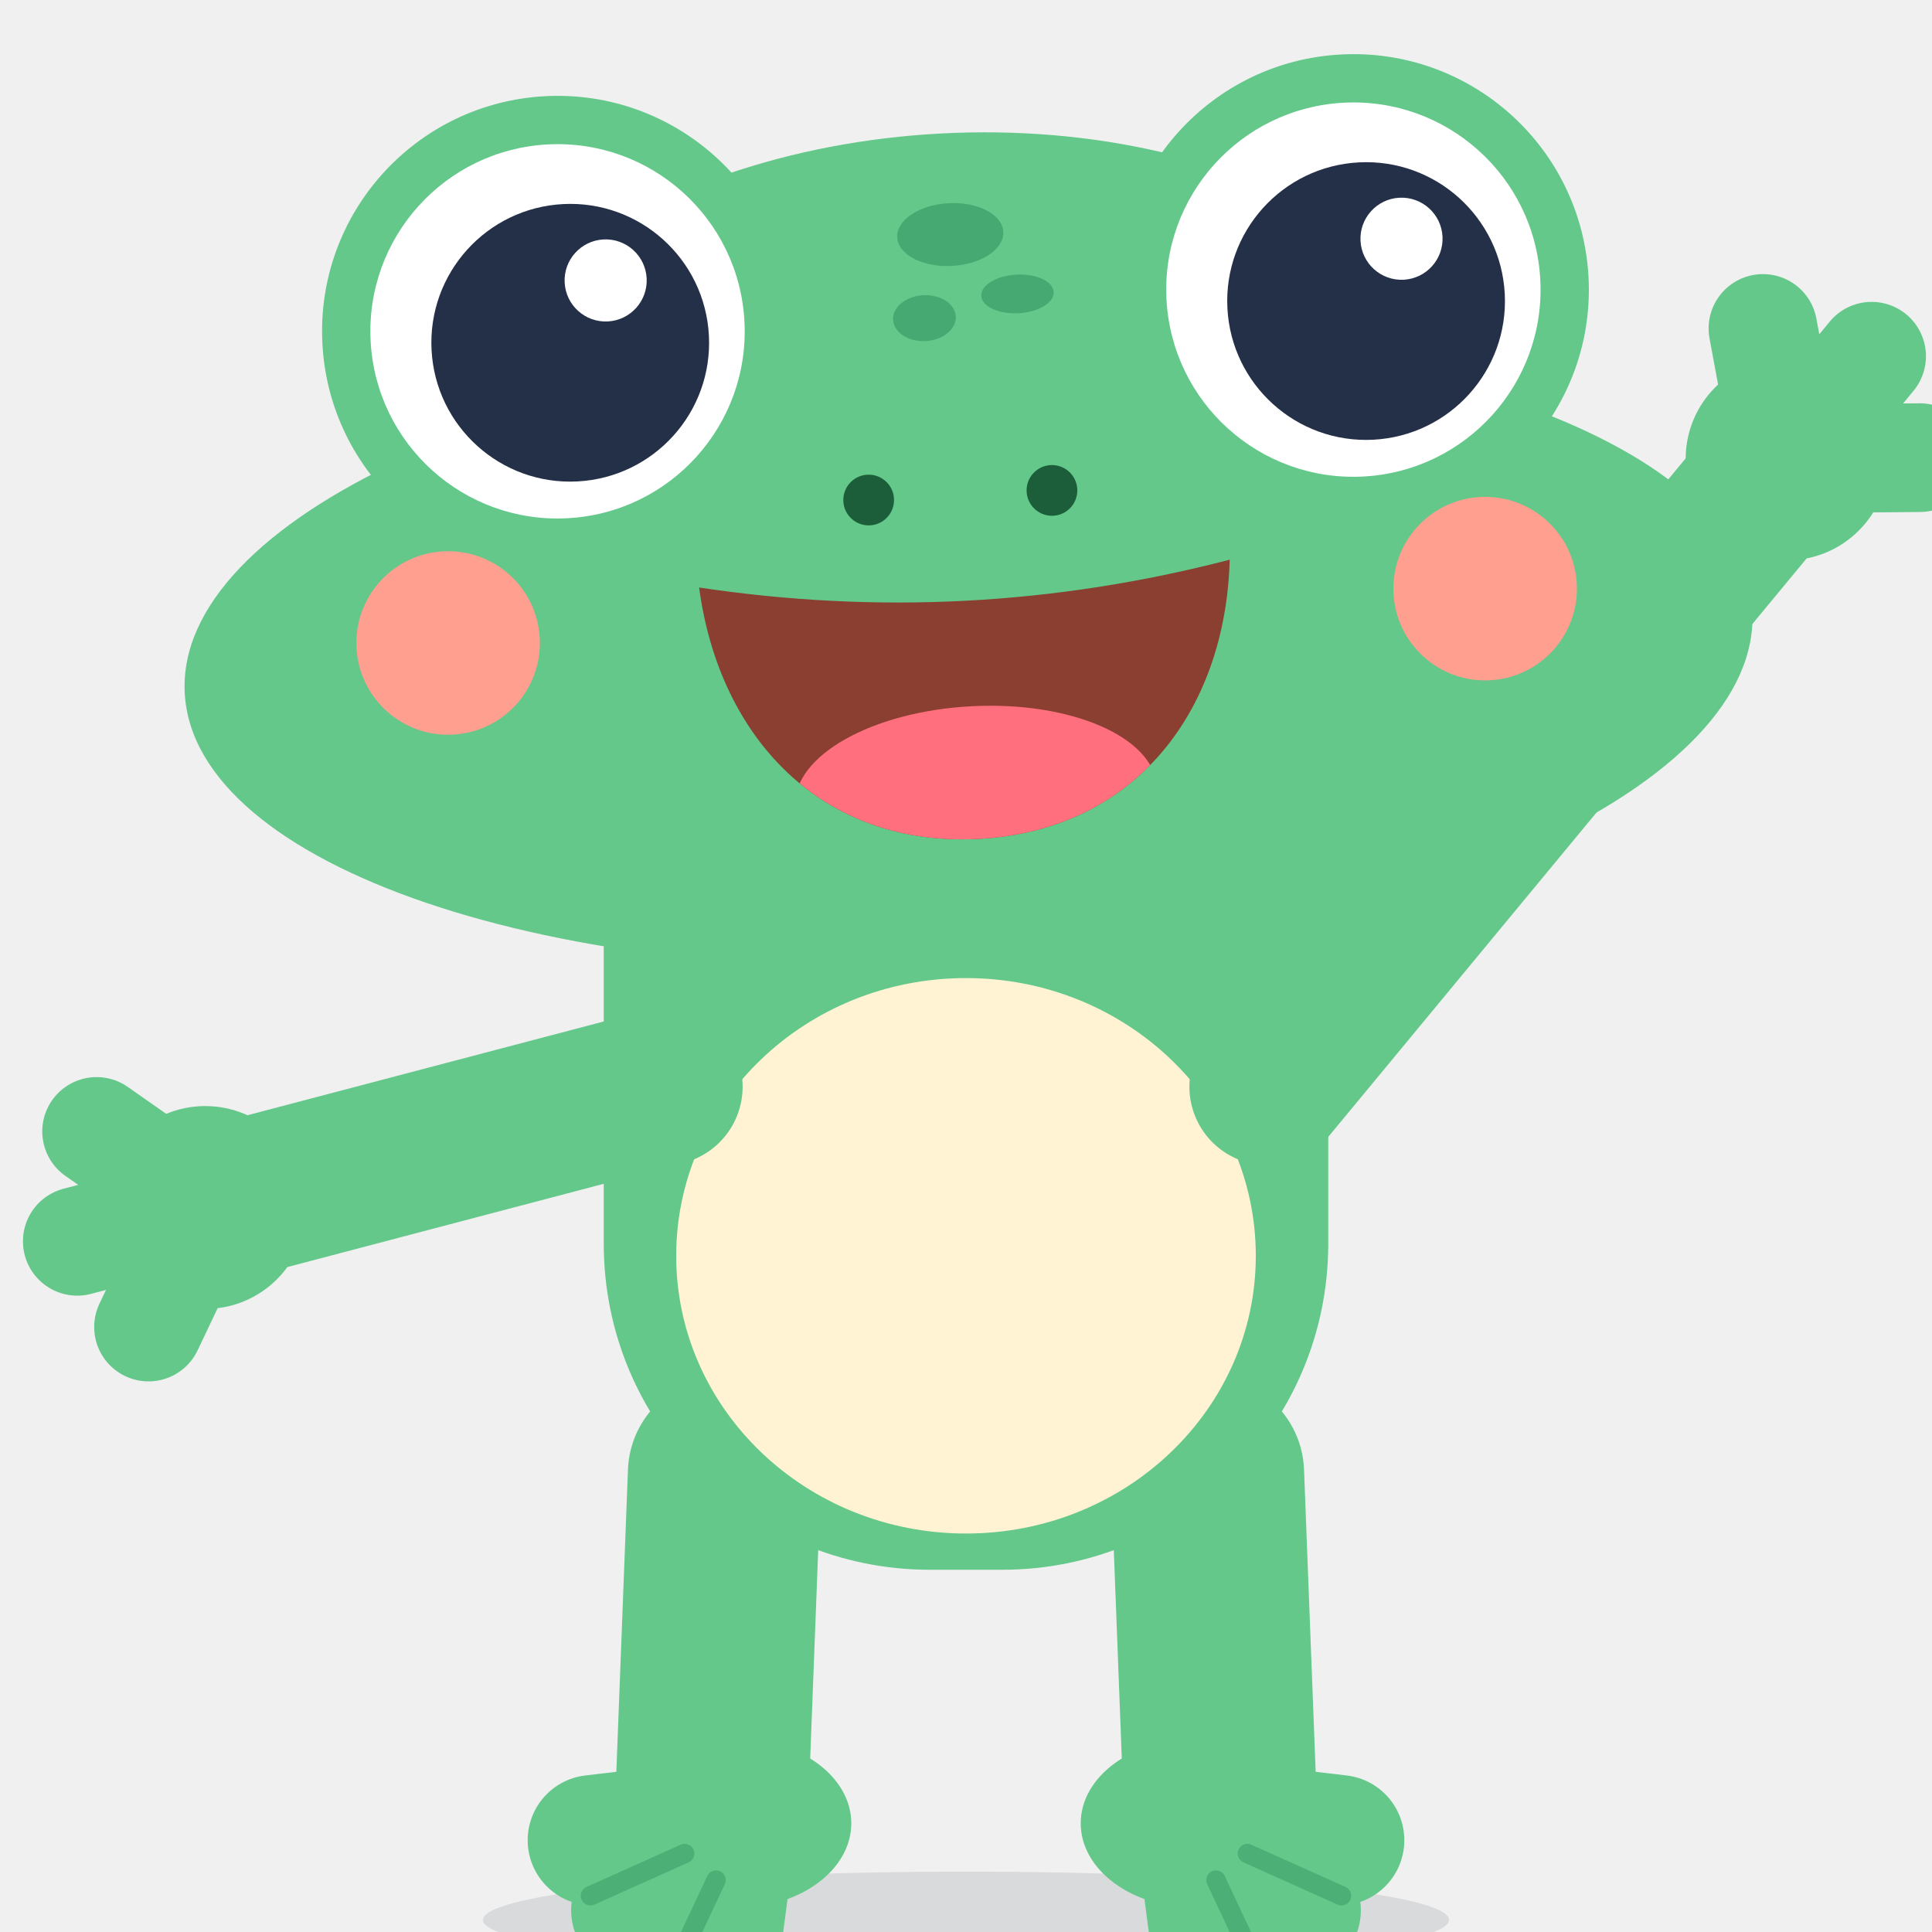
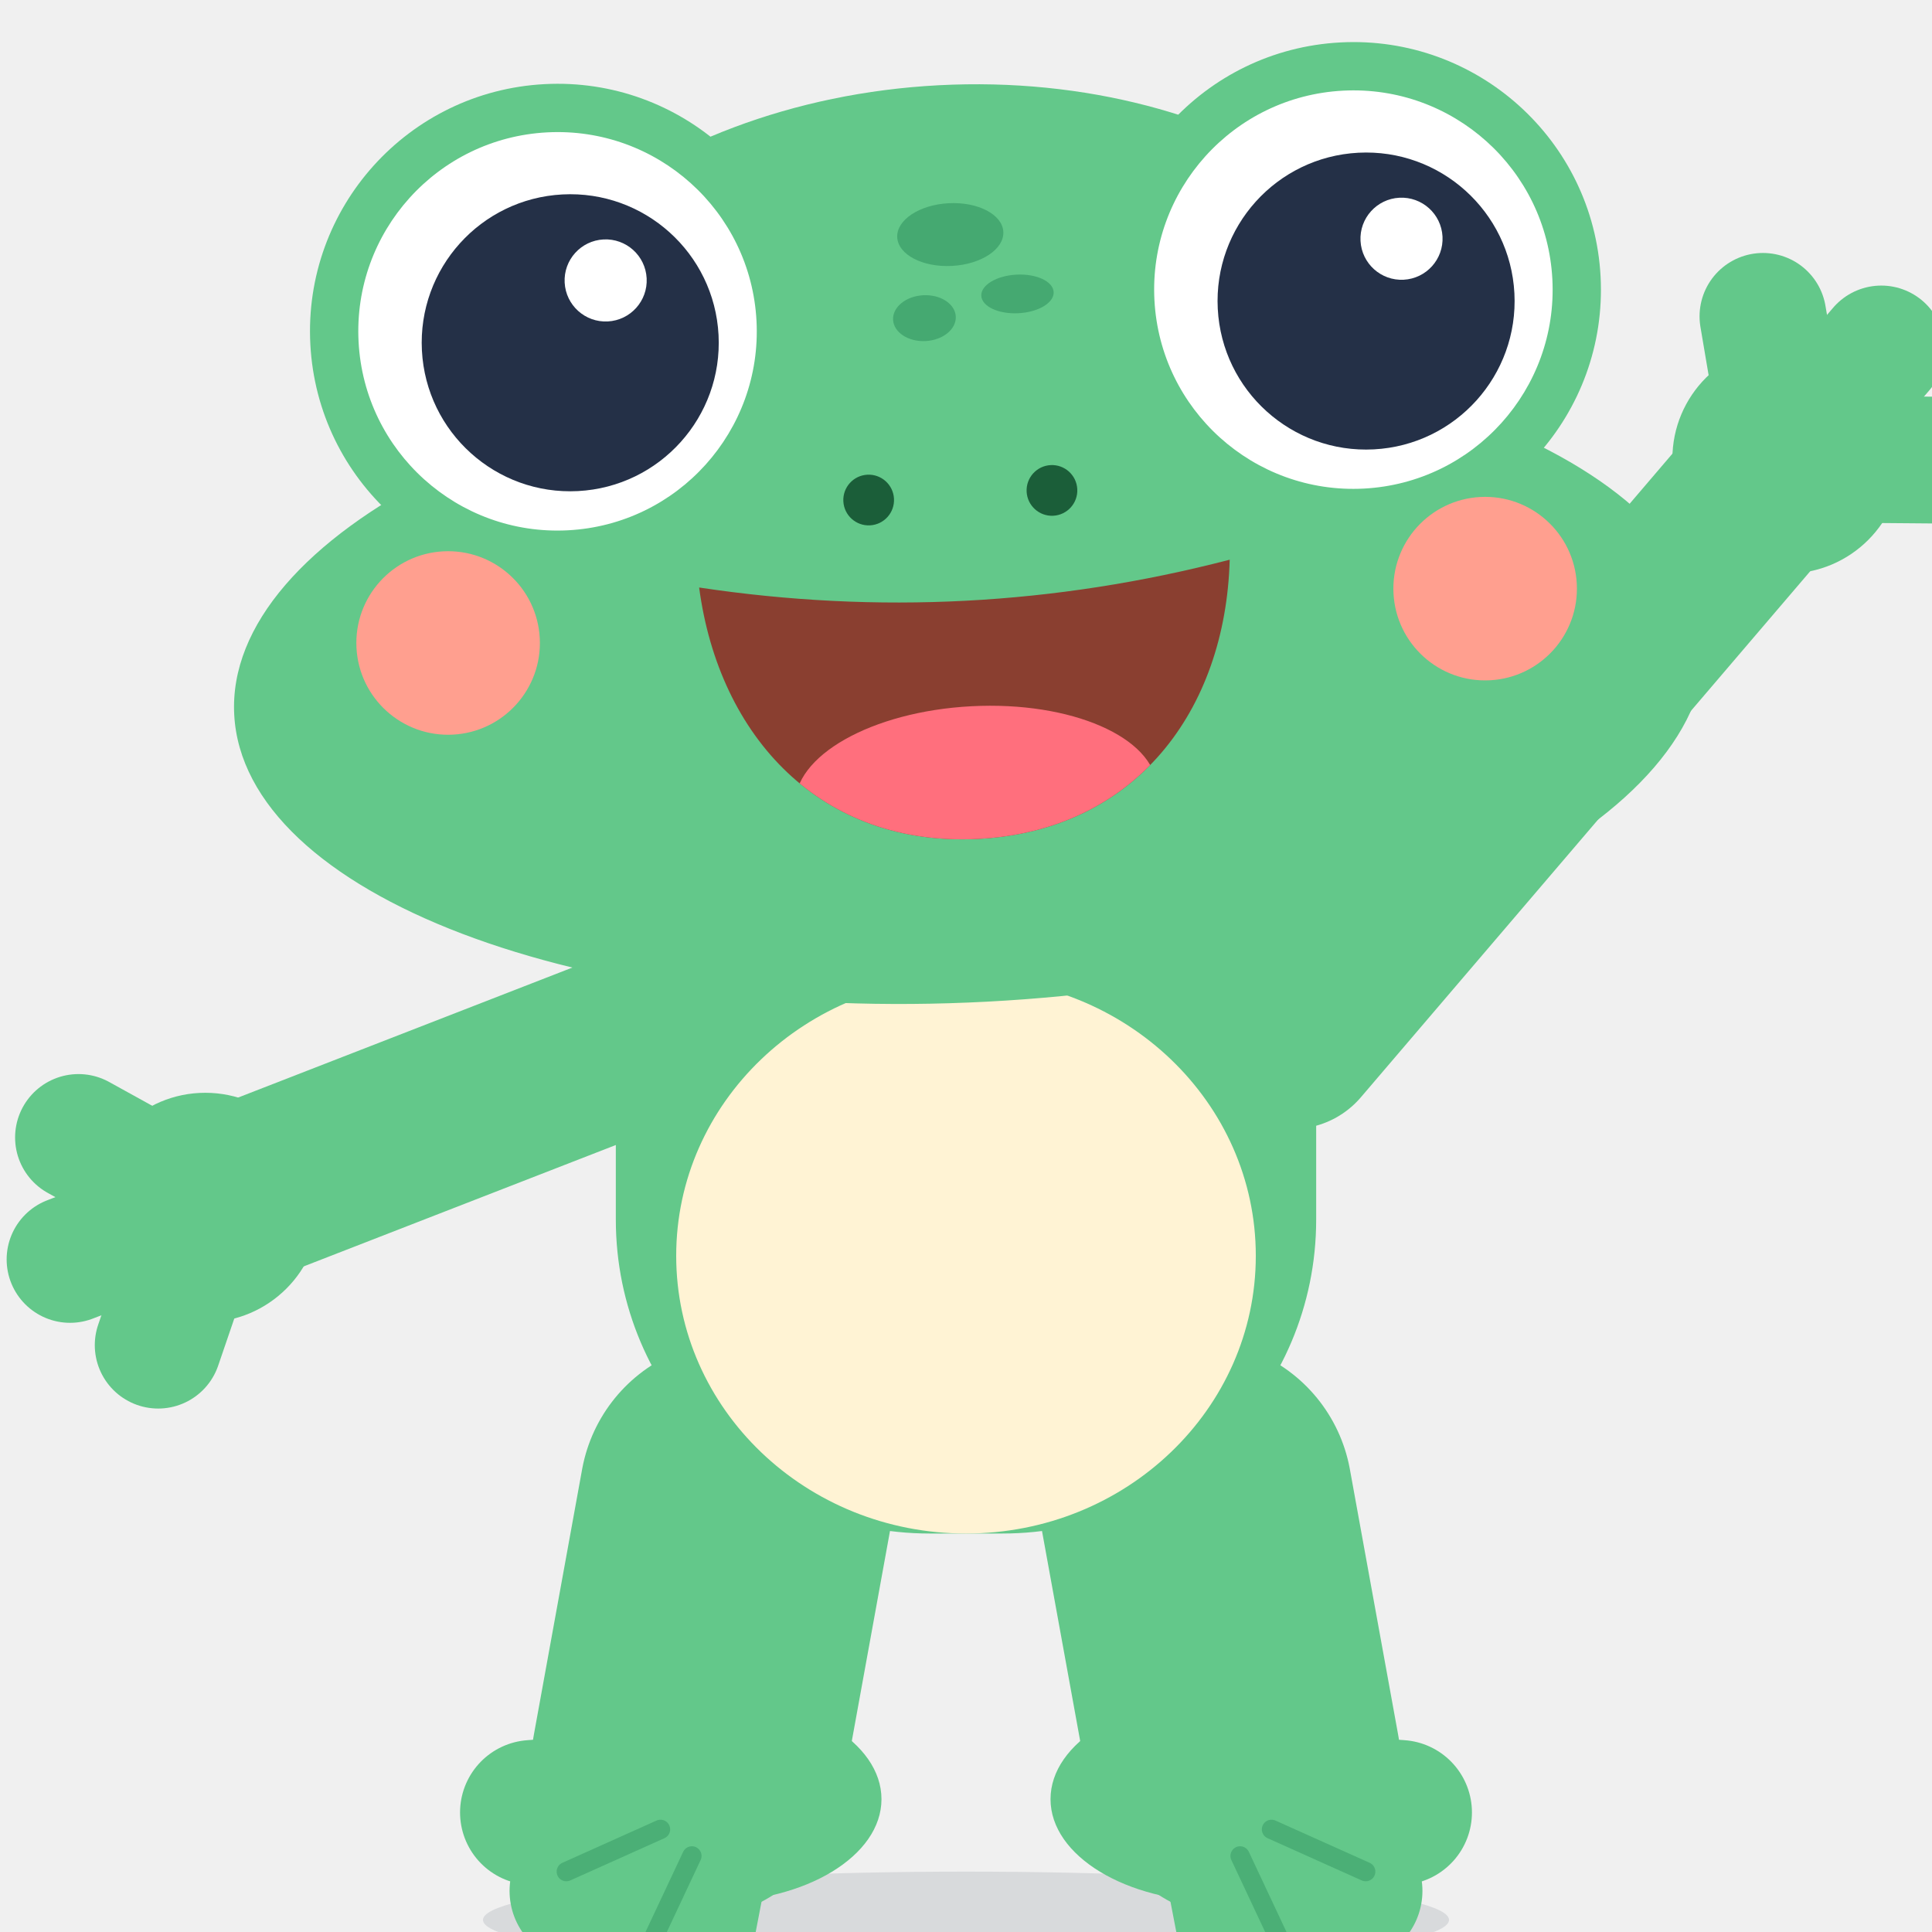
<svg xmlns="http://www.w3.org/2000/svg" viewBox="0 0 512 512" width="512" height="512">
  <g transform="translate(16 0) scale(3.2)">
    <ellipse cx="75" cy="159" rx="40" ry="4" fill="#243047" opacity="0.12" />
    <g transform="translate(0 0) translate(75 100) rotate(0) translate(-75 -100)">
      <g>
-         <line x1="55" y1="122" x2="54" y2="148" stroke="#63C88A" stroke-width="16" stroke-linecap="round" />
-         <ellipse cx="56" cy="151" rx="9.5" ry="7" fill="#63C88A" />
-         <line x1="56" y1="151" x2="44.1" y2="152.4" stroke="#63C88A" stroke-width="10.8" stroke-linecap="round" />
-         <line x1="56" y1="151" x2="47.7" y2="158.2" stroke="#63C88A" stroke-width="10.8" stroke-linecap="round" />
-         <line x1="56" y1="151" x2="54.7" y2="160.9" stroke="#63C88A" stroke-width="10" stroke-linecap="round" />
-         <line x1="51.7" y1="153.5" x2="43.9" y2="157.0" stroke="#45A971" stroke-width="1.6" stroke-linecap="round" opacity="0.8" />
-         <line x1="54.3" y1="155.7" x2="51.2" y2="162.3" stroke="#45A971" stroke-width="1.6" stroke-linecap="round" opacity="0.8" />
+         <line x1="56" y1="124" x2="52" y2="146" stroke="#63C88A" stroke-width="26" stroke-linecap="round" />
+         <ellipse cx="54" cy="149" rx="14" ry="8.5" fill="#63C88A" />
+         <line x1="54" y1="149" x2="39.1" y2="150.1" stroke="#63C88A" stroke-width="12" stroke-linecap="round" />
+         <line x1="54" y1="149" x2="43.2" y2="156.6" stroke="#63C88A" stroke-width="12" stroke-linecap="round" />
+         <line x1="54" y1="149" x2="51.9" y2="159.9" stroke="#63C88A" stroke-width="11.2" stroke-linecap="round" />
+         <line x1="49.7" y1="151.5" x2="41.9" y2="155.0" stroke="#45A971" stroke-width="1.6" stroke-linecap="round" opacity="0.8" />
+         <line x1="52.3" y1="153.7" x2="49.2" y2="160.3" stroke="#45A971" stroke-width="1.6" stroke-linecap="round" opacity="0.8" />
      </g>
      <g>
-         <line x1="95" y1="122" x2="96" y2="148" stroke="#63C88A" stroke-width="16" stroke-linecap="round" />
-         <ellipse cx="94" cy="151" rx="9.5" ry="7" fill="#63C88A" />
-         <line x1="94" y1="151" x2="105.9" y2="152.4" stroke="#63C88A" stroke-width="10.8" stroke-linecap="round" />
-         <line x1="94" y1="151" x2="102.3" y2="158.2" stroke="#63C88A" stroke-width="10.8" stroke-linecap="round" />
-         <line x1="94" y1="151" x2="95.3" y2="160.9" stroke="#63C88A" stroke-width="10" stroke-linecap="round" />
-         <line x1="98.3" y1="153.5" x2="106.1" y2="157.0" stroke="#45A971" stroke-width="1.6" stroke-linecap="round" opacity="0.8" />
-         <line x1="95.7" y1="155.7" x2="98.8" y2="162.3" stroke="#45A971" stroke-width="1.6" stroke-linecap="round" opacity="0.8" />
+         <line x1="94" y1="124" x2="98" y2="146" stroke="#63C88A" stroke-width="26" stroke-linecap="round" />
+         <ellipse cx="96" cy="149" rx="14" ry="8.5" fill="#63C88A" />
+         <line x1="96" y1="149" x2="110.9" y2="150.1" stroke="#63C88A" stroke-width="12" stroke-linecap="round" />
+         <line x1="96" y1="149" x2="106.8" y2="156.6" stroke="#63C88A" stroke-width="12" stroke-linecap="round" />
+         <line x1="96" y1="149" x2="98.1" y2="159.9" stroke="#63C88A" stroke-width="11.2" stroke-linecap="round" />
+         <line x1="100.3" y1="151.5" x2="108.1" y2="155.0" stroke="#45A971" stroke-width="1.6" stroke-linecap="round" opacity="0.8" />
+         <line x1="97.7" y1="153.7" x2="100.8" y2="160.3" stroke="#45A971" stroke-width="1.6" stroke-linecap="round" opacity="0.8" />
      </g>
-       <path d="M 45 58 H 105 V 103 A 27 27 0 0 1 78 130 H 72 A 27 27 0 0 1 45 103 Z" fill="#63C88A" />
+       <path d="M 46 58 H 104 V 101 A 26 26 0 0 1 78 127 H 72 A 26 26 0 0 1 46 101 Z" fill="#63C88A" />
      <ellipse cx="75" cy="104" rx="24" ry="23" fill="#FFF3D4" />
      <g>
-         <line x1="50" y1="90" x2="12" y2="100" stroke="#63C88A" stroke-width="13" stroke-linecap="round" />
-         <circle cx="12" cy="100" r="8.4" fill="#63C88A" />
-         <line x1="12" y1="100" x2="7.3" y2="109.9" stroke="#63C88A" stroke-width="9" stroke-linecap="round" />
-         <line x1="12" y1="100" x2="1.4" y2="102.8" stroke="#63C88A" stroke-width="9" stroke-linecap="round" />
-         <line x1="12" y1="100" x2="3.0" y2="93.7" stroke="#63C88A" stroke-width="9" stroke-linecap="round" />
+         <line x1="48" y1="86" x2="12" y2="100" stroke="#63C88A" stroke-width="15" stroke-linecap="round" />
+         <circle cx="12" cy="100" r="9.5" fill="#63C88A" />
+         <line x1="12" y1="100" x2="8.1" y2="111.4" stroke="#63C88A" stroke-width="10.5" stroke-linecap="round" />
+         <line x1="12" y1="100" x2="0.8" y2="104.3" stroke="#63C88A" stroke-width="10.5" stroke-linecap="round" />
+         <line x1="12" y1="100" x2="1.5" y2="94.2" stroke="#63C88A" stroke-width="10.5" stroke-linecap="round" />
      </g>
      <g>
-         <line x1="100" y1="90" x2="143" y2="38" stroke="#63C88A" stroke-width="13" stroke-linecap="round" />
-         <circle cx="143" cy="38" r="8.4" fill="#63C88A" />
-         <line x1="143" y1="38" x2="141.0" y2="27.2" stroke="#63C88A" stroke-width="9" stroke-linecap="round" />
-         <line x1="143" y1="38" x2="150.0" y2="29.5" stroke="#63C88A" stroke-width="9" stroke-linecap="round" />
-         <line x1="143" y1="38" x2="154.0" y2="37.9" stroke="#63C88A" stroke-width="9" stroke-linecap="round" />
+         <line x1="102" y1="86" x2="143" y2="38" stroke="#63C88A" stroke-width="15" stroke-linecap="round" />
+         <circle cx="143" cy="38" r="9.5" fill="#63C88A" />
+         <line x1="143" y1="38" x2="141.0" y2="26.2" stroke="#63C88A" stroke-width="10.5" stroke-linecap="round" />
+         <line x1="143" y1="38" x2="150.8" y2="28.9" stroke="#63C88A" stroke-width="10.5" stroke-linecap="round" />
+         <line x1="143" y1="38" x2="155.0" y2="38.1" stroke="#63C88A" stroke-width="10.5" stroke-linecap="round" />
      </g>
      <g transform="rotate(-3 75 50)">
-         <ellipse cx="75" cy="42" rx="46" ry="31" fill="#63C88A" />
-         <ellipse cx="75" cy="54" rx="65" ry="26" fill="#63C88A" />
-         <circle cx="42.4" cy="25.7" r="19.5" fill="#63C88A" />
-         <circle cx="108.4" cy="25.7" r="19.5" fill="#63C88A" />
+         <ellipse cx="75" cy="40" rx="44" ry="33" fill="#63C88A" />
+         <ellipse cx="75" cy="56" rx="61" ry="27" fill="#63C88A" />
+         <circle cx="42.4" cy="25.7" r="20.5" fill="#63C88A" />
+         <circle cx="108.4" cy="25.7" r="20.5" fill="#63C88A" />
      </g>
      <g transform="rotate(-3 75 50)">
        <ellipse cx="75.3" cy="19.4" rx="4.4" ry="2.6" fill="#45A971" />
        <ellipse cx="72.8" cy="26.2" rx="2.6" ry="1.9" fill="#45A971" />
        <ellipse cx="80.6" cy="24.6" rx="3.0" ry="1.6" fill="#45A971" />
        <g>
          <clipPath id="eyeClip42">
-             <circle cx="42.4" cy="25.7" r="15.5" />
+             <circle cx="42.4" cy="25.7" r="16.5" />
          </clipPath>
-           <circle cx="42.4" cy="25.7" r="15.5" fill="#FFFFFF" />
+           <circle cx="42.4" cy="25.7" r="16.5" fill="#FFFFFF" />
          <g clip-path="url(#eyeClip42)">
-             <circle cx="43.4" cy="26.7" r="11.5" fill="#243047" />
+             <circle cx="43.4" cy="26.7" r="12.3" fill="#243047" />
            <circle cx="46.6" cy="21.7" r="3.4" fill="#FFFFFF" />
          </g>
        </g>
        <g>
          <clipPath id="eyeClip108">
-             <circle cx="108.4" cy="25.7" r="15.5" />
+             <circle cx="108.4" cy="25.7" r="16.5" />
          </clipPath>
-           <circle cx="108.4" cy="25.7" r="15.5" fill="#FFFFFF" />
+           <circle cx="108.4" cy="25.7" r="16.5" fill="#FFFFFF" />
          <g clip-path="url(#eyeClip108)">
-             <circle cx="109.4" cy="26.7" r="11.5" fill="#243047" />
+             <circle cx="109.4" cy="26.7" r="12.3" fill="#243047" />
            <circle cx="112.6" cy="21.7" r="3.4" fill="#FFFFFF" />
          </g>
        </g>
        <circle cx="32" cy="51" r="7.6" fill="#FF9F8F" />
        <circle cx="118" cy="51" r="7.6" fill="#FF9F8F" />
        <circle cx="67.4" cy="41" r="2.1" fill="#1B5E39" />
        <circle cx="82.6" cy="41" r="2.1" fill="#1B5E39" />
        <g transform="translate(75 50) scale(1) translate(-75 -50)">
          <clipPath id="mouthClipopen">
            <path d="M 53 47.5 Q 75 52 97 47.5 C 96 60 88 69.5 75 69.5 C 62 69.5 54 60 53 47.5 Z" />
          </clipPath>
          <path d="M 53 47.5 Q 75 52 97 47.5 C 96 60 88 69.5 75 69.5 C 62 69.5 54 60 53 47.5 Z" fill="#8A3F30" />
          <ellipse cx="75" cy="66" rx="15" ry="7.5" fill="#FF6F7D" clip-path="url(#mouthClipopen)" />
        </g>
      </g>
    </g>
  </g>
</svg>
